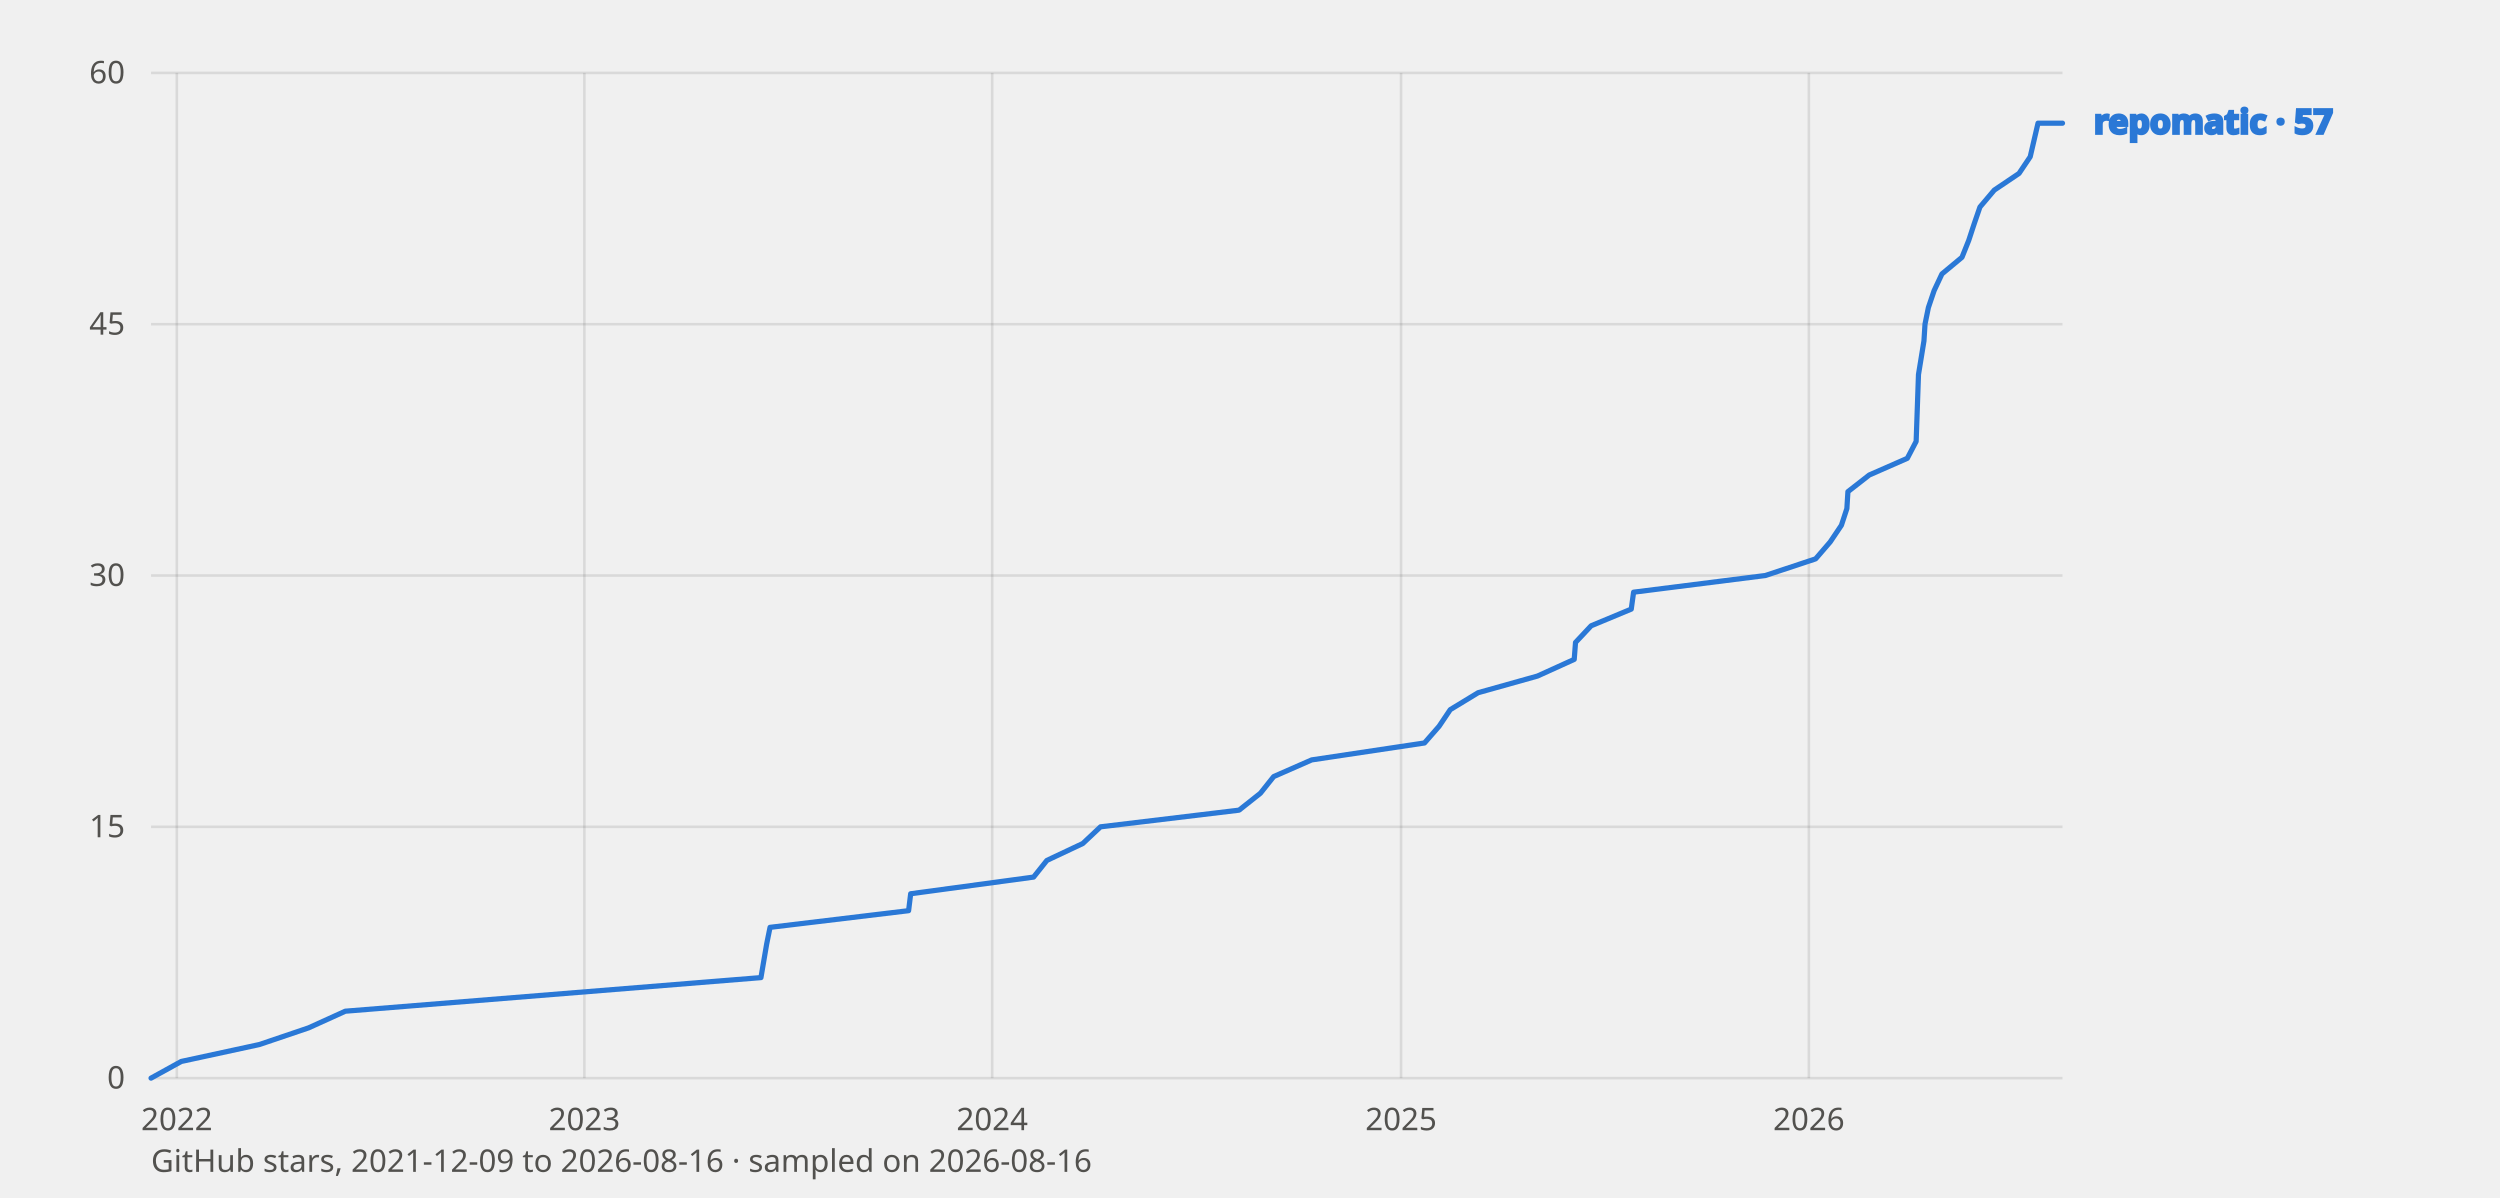
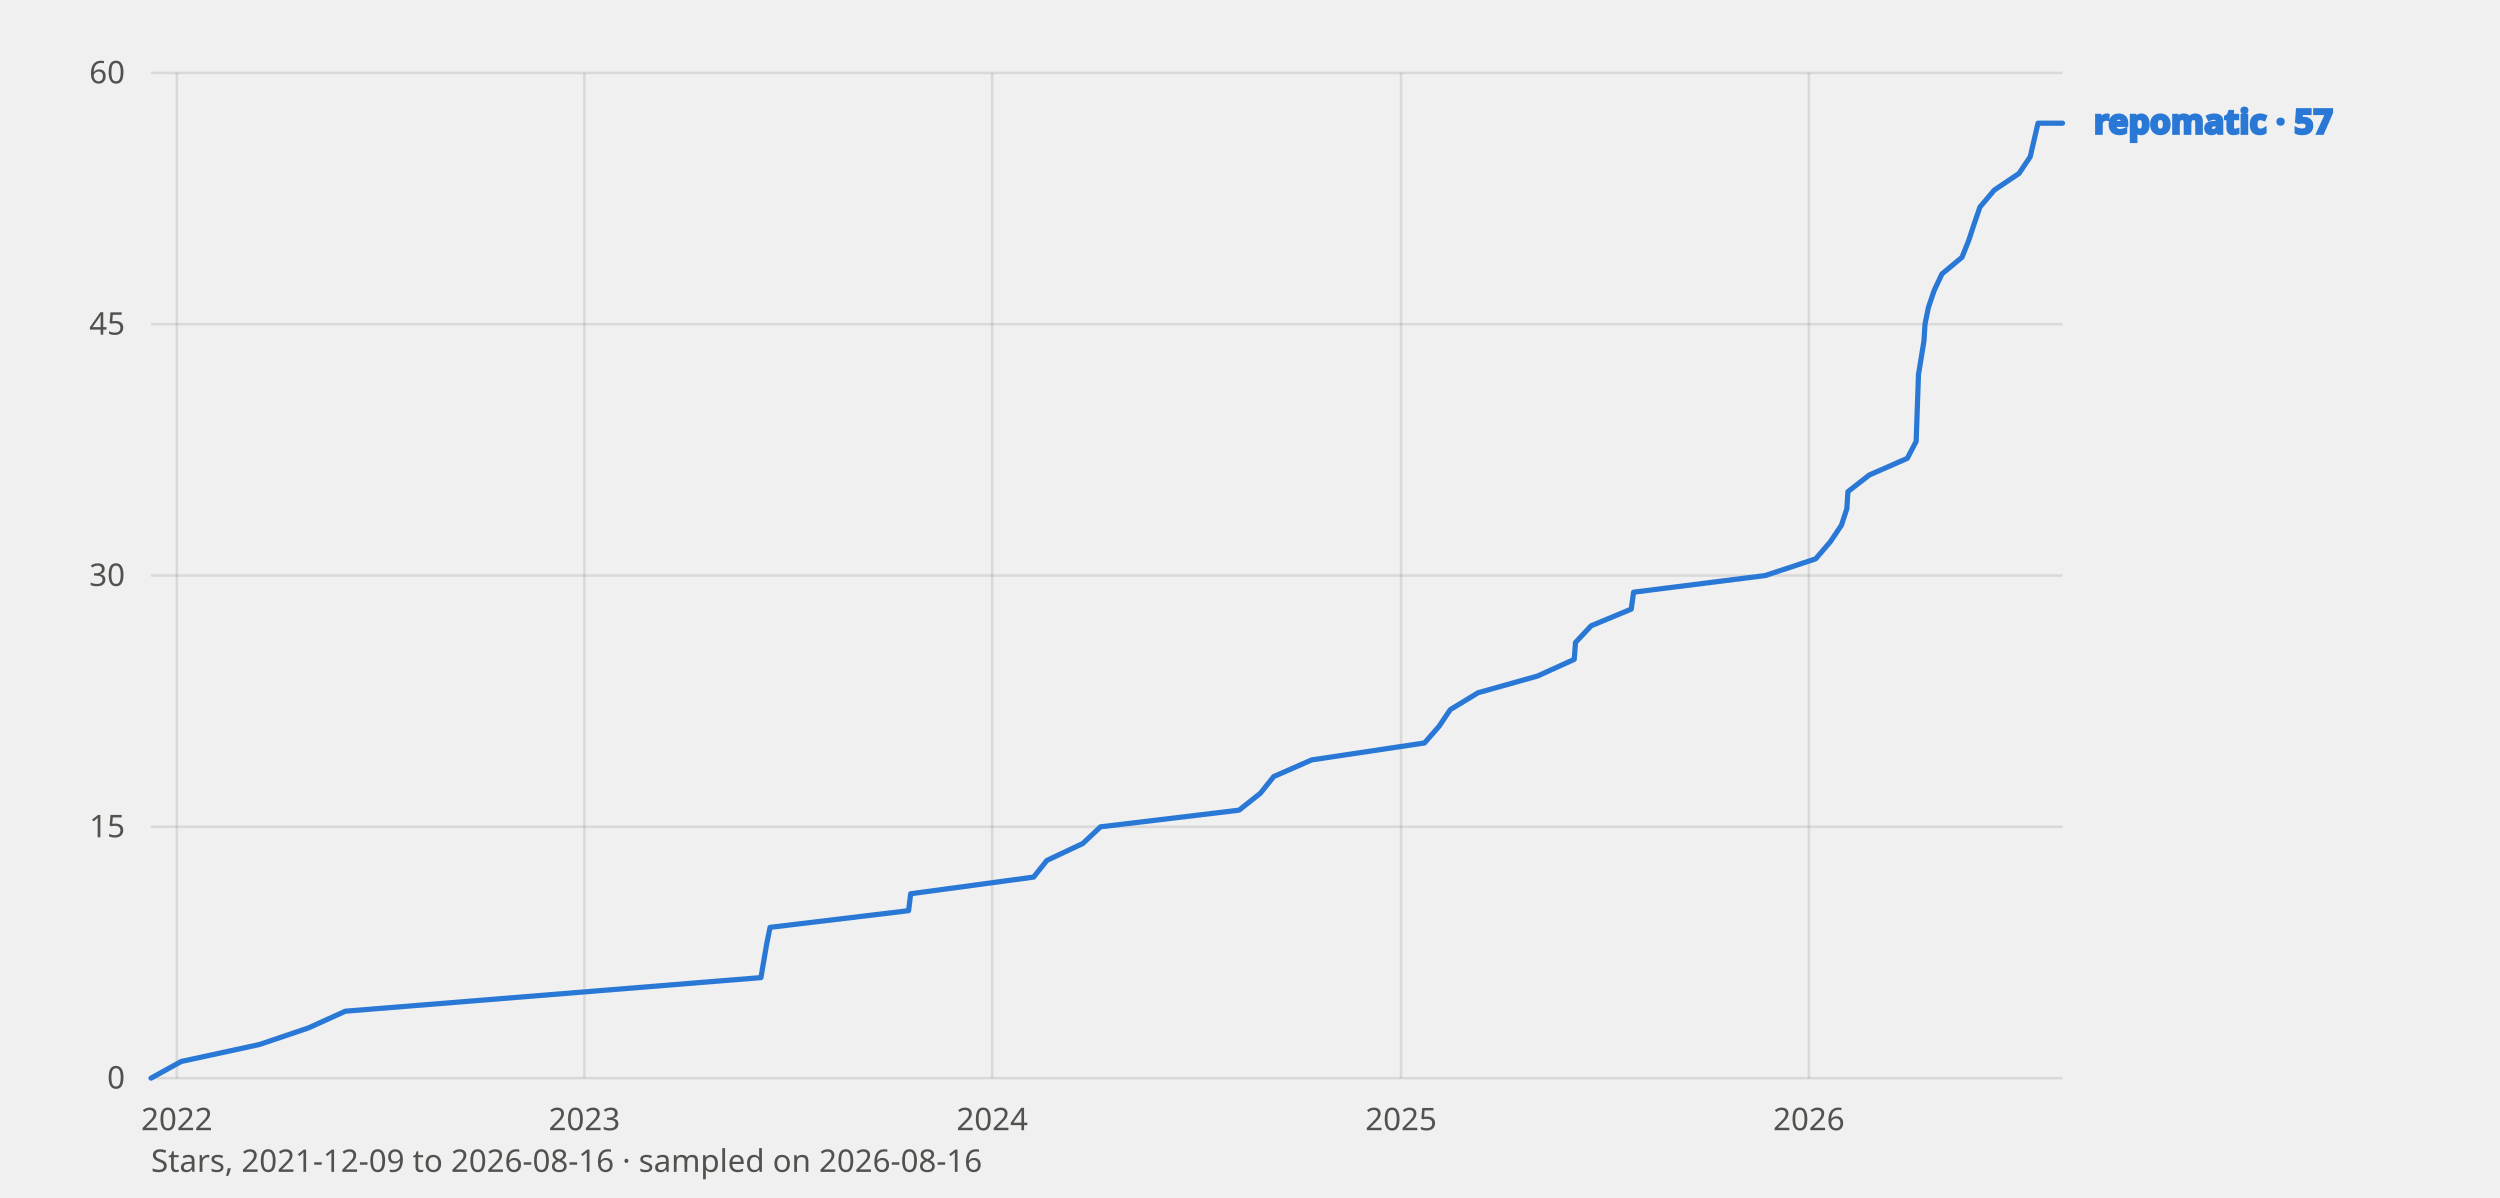
<svg xmlns="http://www.w3.org/2000/svg" viewBox="0 0 960 460" width="960" height="460" font-family="system-ui, sans-serif" role="img" aria-label="GitHub star history of repomatic">
  <style>
    text{fill:#0b0b0b}
    .tick{font-size:12px;fill:#52514e}
    .lbl{font-size:13px;font-weight:600;fill:currentColor}
    .grid{stroke:#0b0b0b;stroke-opacity:.10;stroke-width:1}
    .axis{font-size:12px;fill:#52514e}
    polyline{fill:none;stroke-width:2;stroke-linejoin:round;stroke-linecap:round}
    .prior{stroke-dasharray:6 4;stroke-width:1.5;opacity:.65}
    text.prior{font-size:11px;font-weight:600;opacity:1}
    .s-repomatic{stroke:#2a78d6;color:#2a78d6}
    @media (prefers-color-scheme: dark) {
      text{fill:#fff}
      .tick,.axis{fill:#c3c2b7}
      .grid{stroke:#fff;stroke-opacity:.14}
      .s-repomatic{stroke:#3987e5;color:#3987e5}
    }
  </style>
  <line class="grid" x1="58" y1="414.0" x2="792" y2="414.0" />
  <text class="tick" x="48" y="418.0" text-anchor="end">0</text>
  <line class="grid" x1="58" y1="317.5" x2="792" y2="317.5" />
  <text class="tick" x="48" y="321.5" text-anchor="end">15</text>
  <line class="grid" x1="58" y1="221.0" x2="792" y2="221.0" />
  <text class="tick" x="48" y="225.0" text-anchor="end">30</text>
  <line class="grid" x1="58" y1="124.5" x2="792" y2="124.5" />
  <text class="tick" x="48" y="128.5" text-anchor="end">45</text>
  <line class="grid" x1="58" y1="28.0" x2="792" y2="28.0" />
  <text class="tick" x="48" y="32.0" text-anchor="end">60</text>
  <line class="grid" x1="67.9" y1="28" x2="67.9" y2="414" />
  <text class="tick" x="67.9" y="434" text-anchor="middle">2022</text>
  <line class="grid" x1="224.4" y1="28" x2="224.4" y2="414" />
  <text class="tick" x="224.4" y="434" text-anchor="middle">2023</text>
  <line class="grid" x1="381.0" y1="28" x2="381.0" y2="414" />
  <text class="tick" x="381.0" y="434" text-anchor="middle">2024</text>
  <line class="grid" x1="538.0" y1="28" x2="538.0" y2="414" />
  <text class="tick" x="538.0" y="434" text-anchor="middle">2025</text>
  <line class="grid" x1="694.6" y1="28" x2="694.6" y2="414" />
  <text class="tick" x="694.6" y="434" text-anchor="middle">2026</text>
  <polyline class="s-repomatic" points="58.0,414.0 69.6,407.6 99.6,401.1 118.5,394.7 132.6,388.3 292.2,375.4 294.4,362.5 295.7,356.1 348.9,349.7 349.7,343.2 396.9,336.8 402.0,330.4 415.8,323.9 422.6,317.5 475.8,311.1 484.0,304.6 489.1,298.2 503.7,291.8 547.0,285.3 552.6,278.9 556.9,272.5 567.6,266.0 590.4,259.6 604.5,253.2 605.0,246.7 611.0,240.3 626.4,233.9 627.3,227.4 677.9,221.0 697.2,214.6 702.8,208.1 707.1,201.7 709.2,195.3 709.6,188.8 717.8,182.4 732.4,176.0 735.8,169.5 736.7,143.8 738.8,130.9 739.2,124.5 740.5,118.1 742.7,111.6 745.7,105.2 753.4,98.8 756.0,92.3 758.1,85.9 760.3,79.5 765.8,73.0 775.3,66.6 779.6,60.2 782.6,47.3 792.0,47.3" />
  <text class="lbl s-repomatic" x="804" y="51.3">repomatic · 57</text>
-   <text class="axis" x="58" y="450">GitHub stars, 2021-12-09 to 2026-08-16 · sampled on 2026-08-16</text>
+   <text class="axis" x="58" y="450">Stars, 2021-12-09 to 2026-08-16 · sampled on 2026-08-16</text>
</svg>
